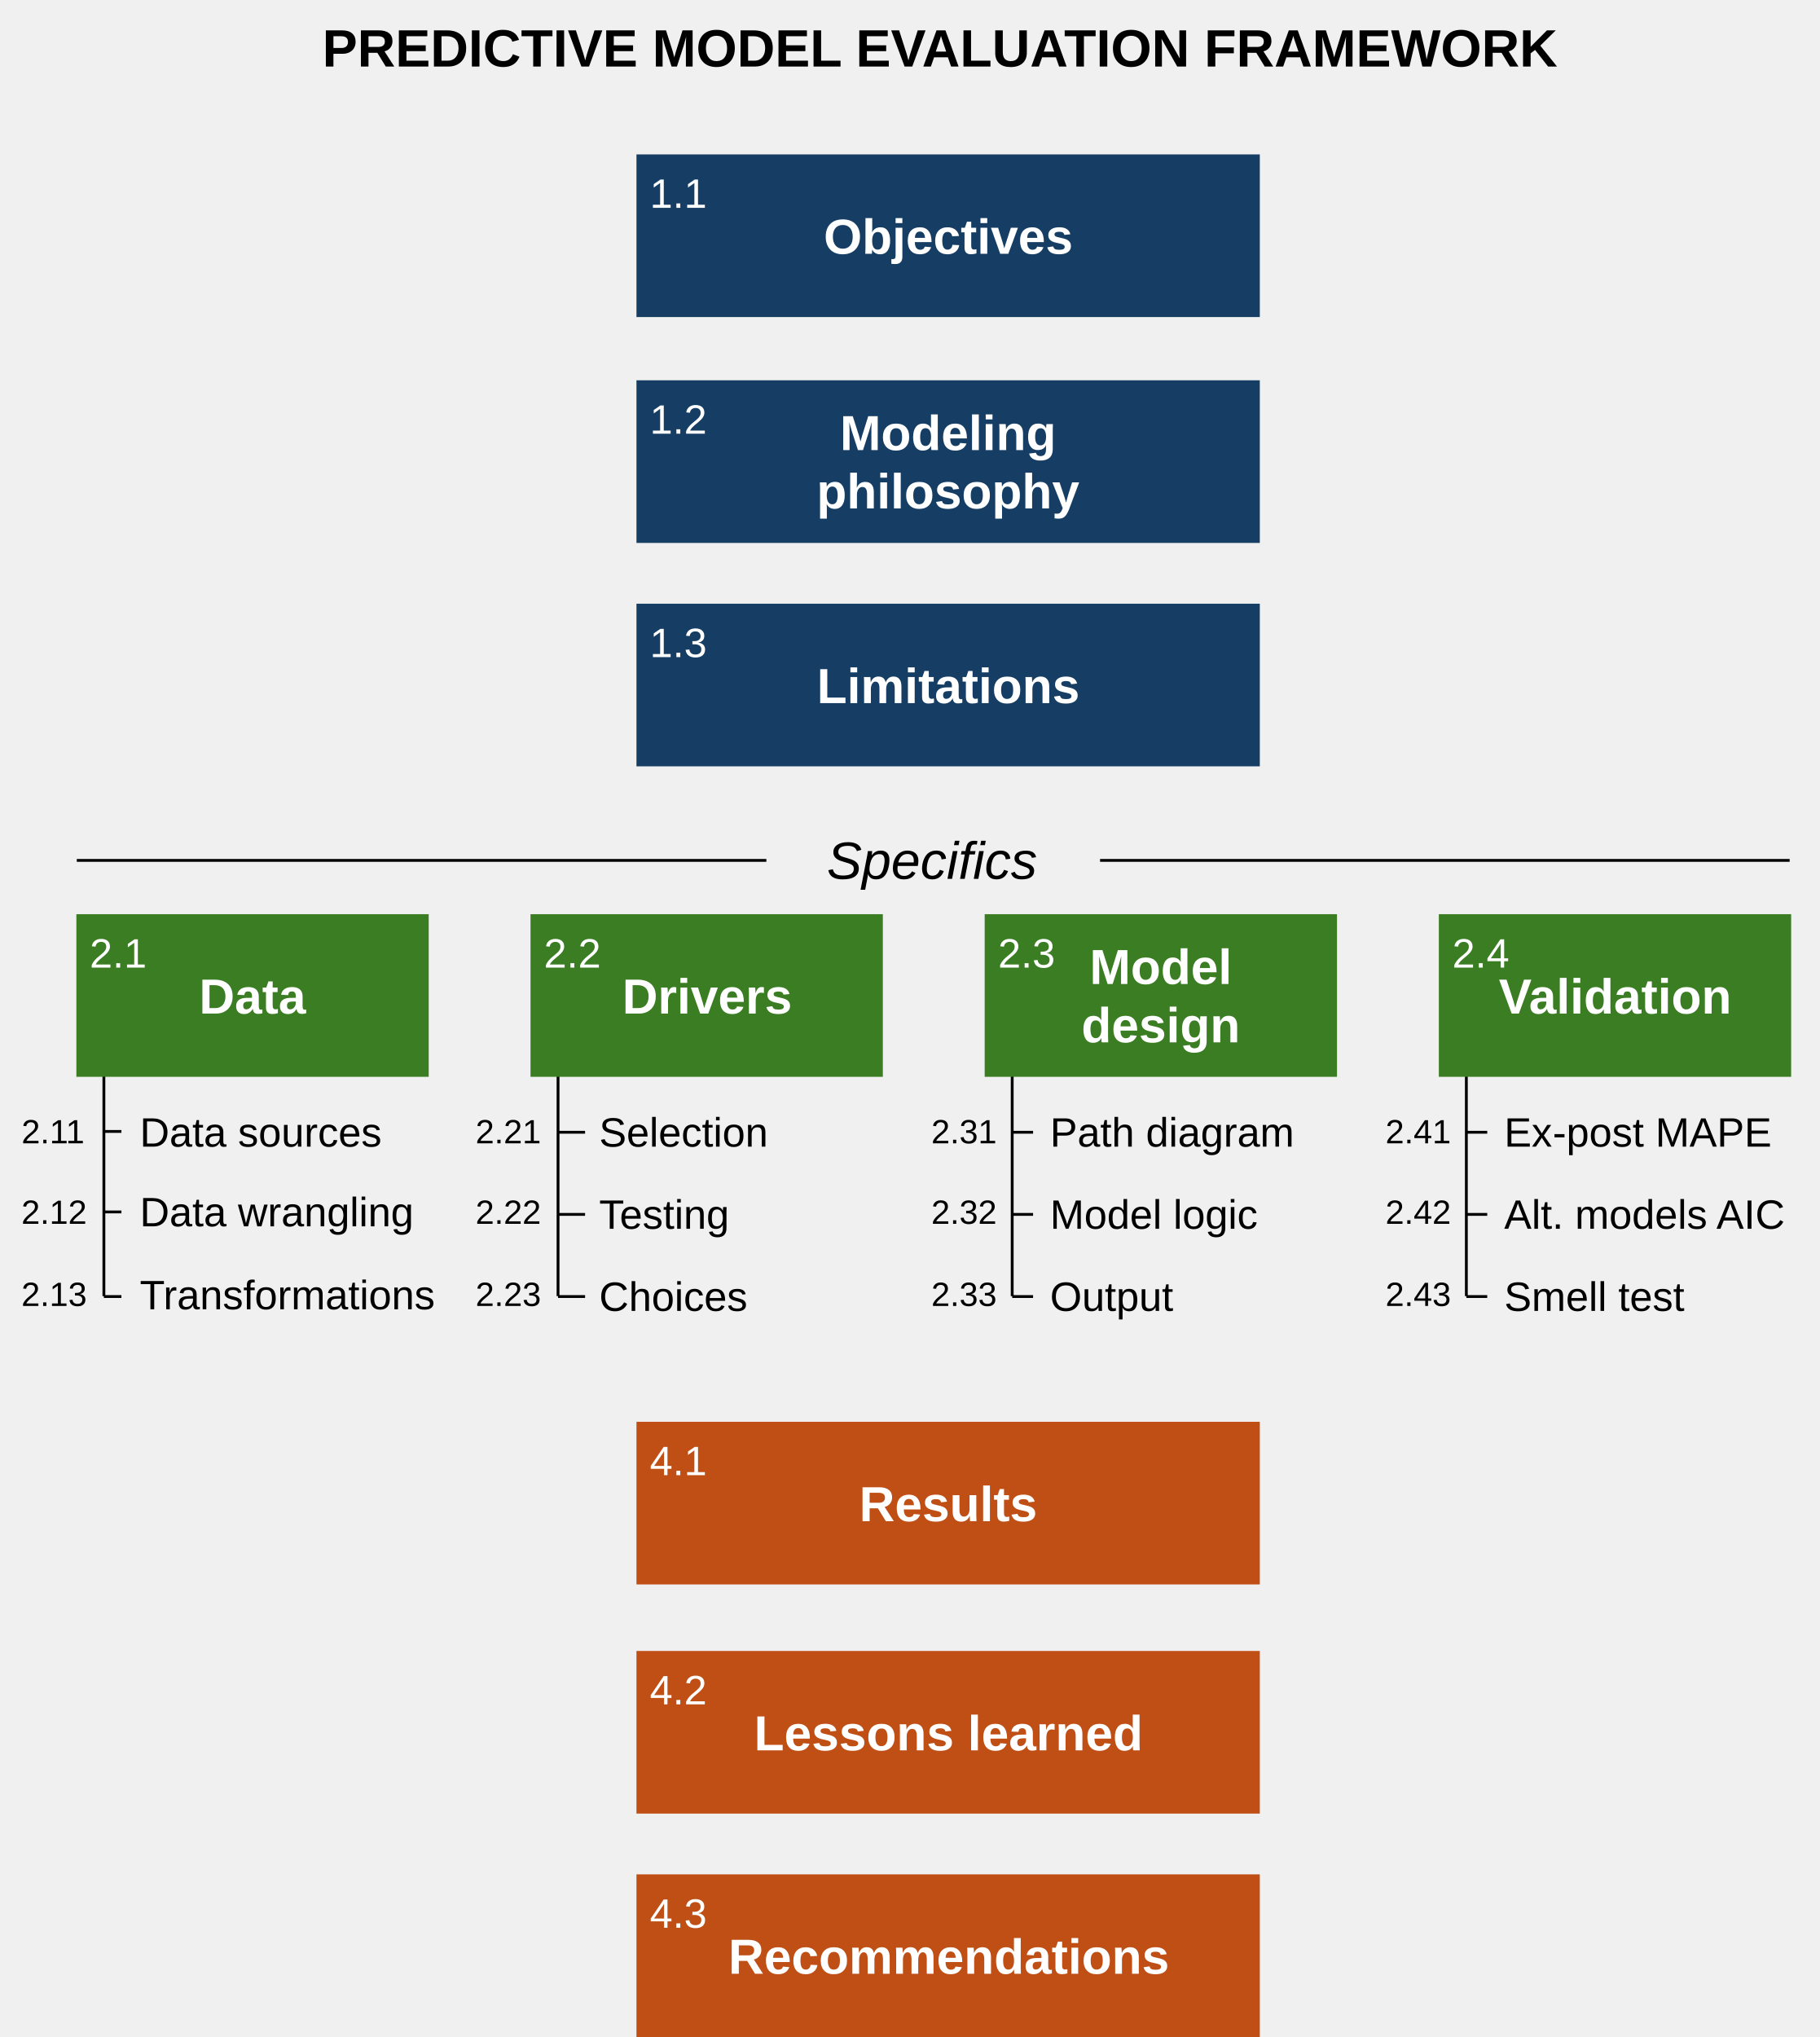
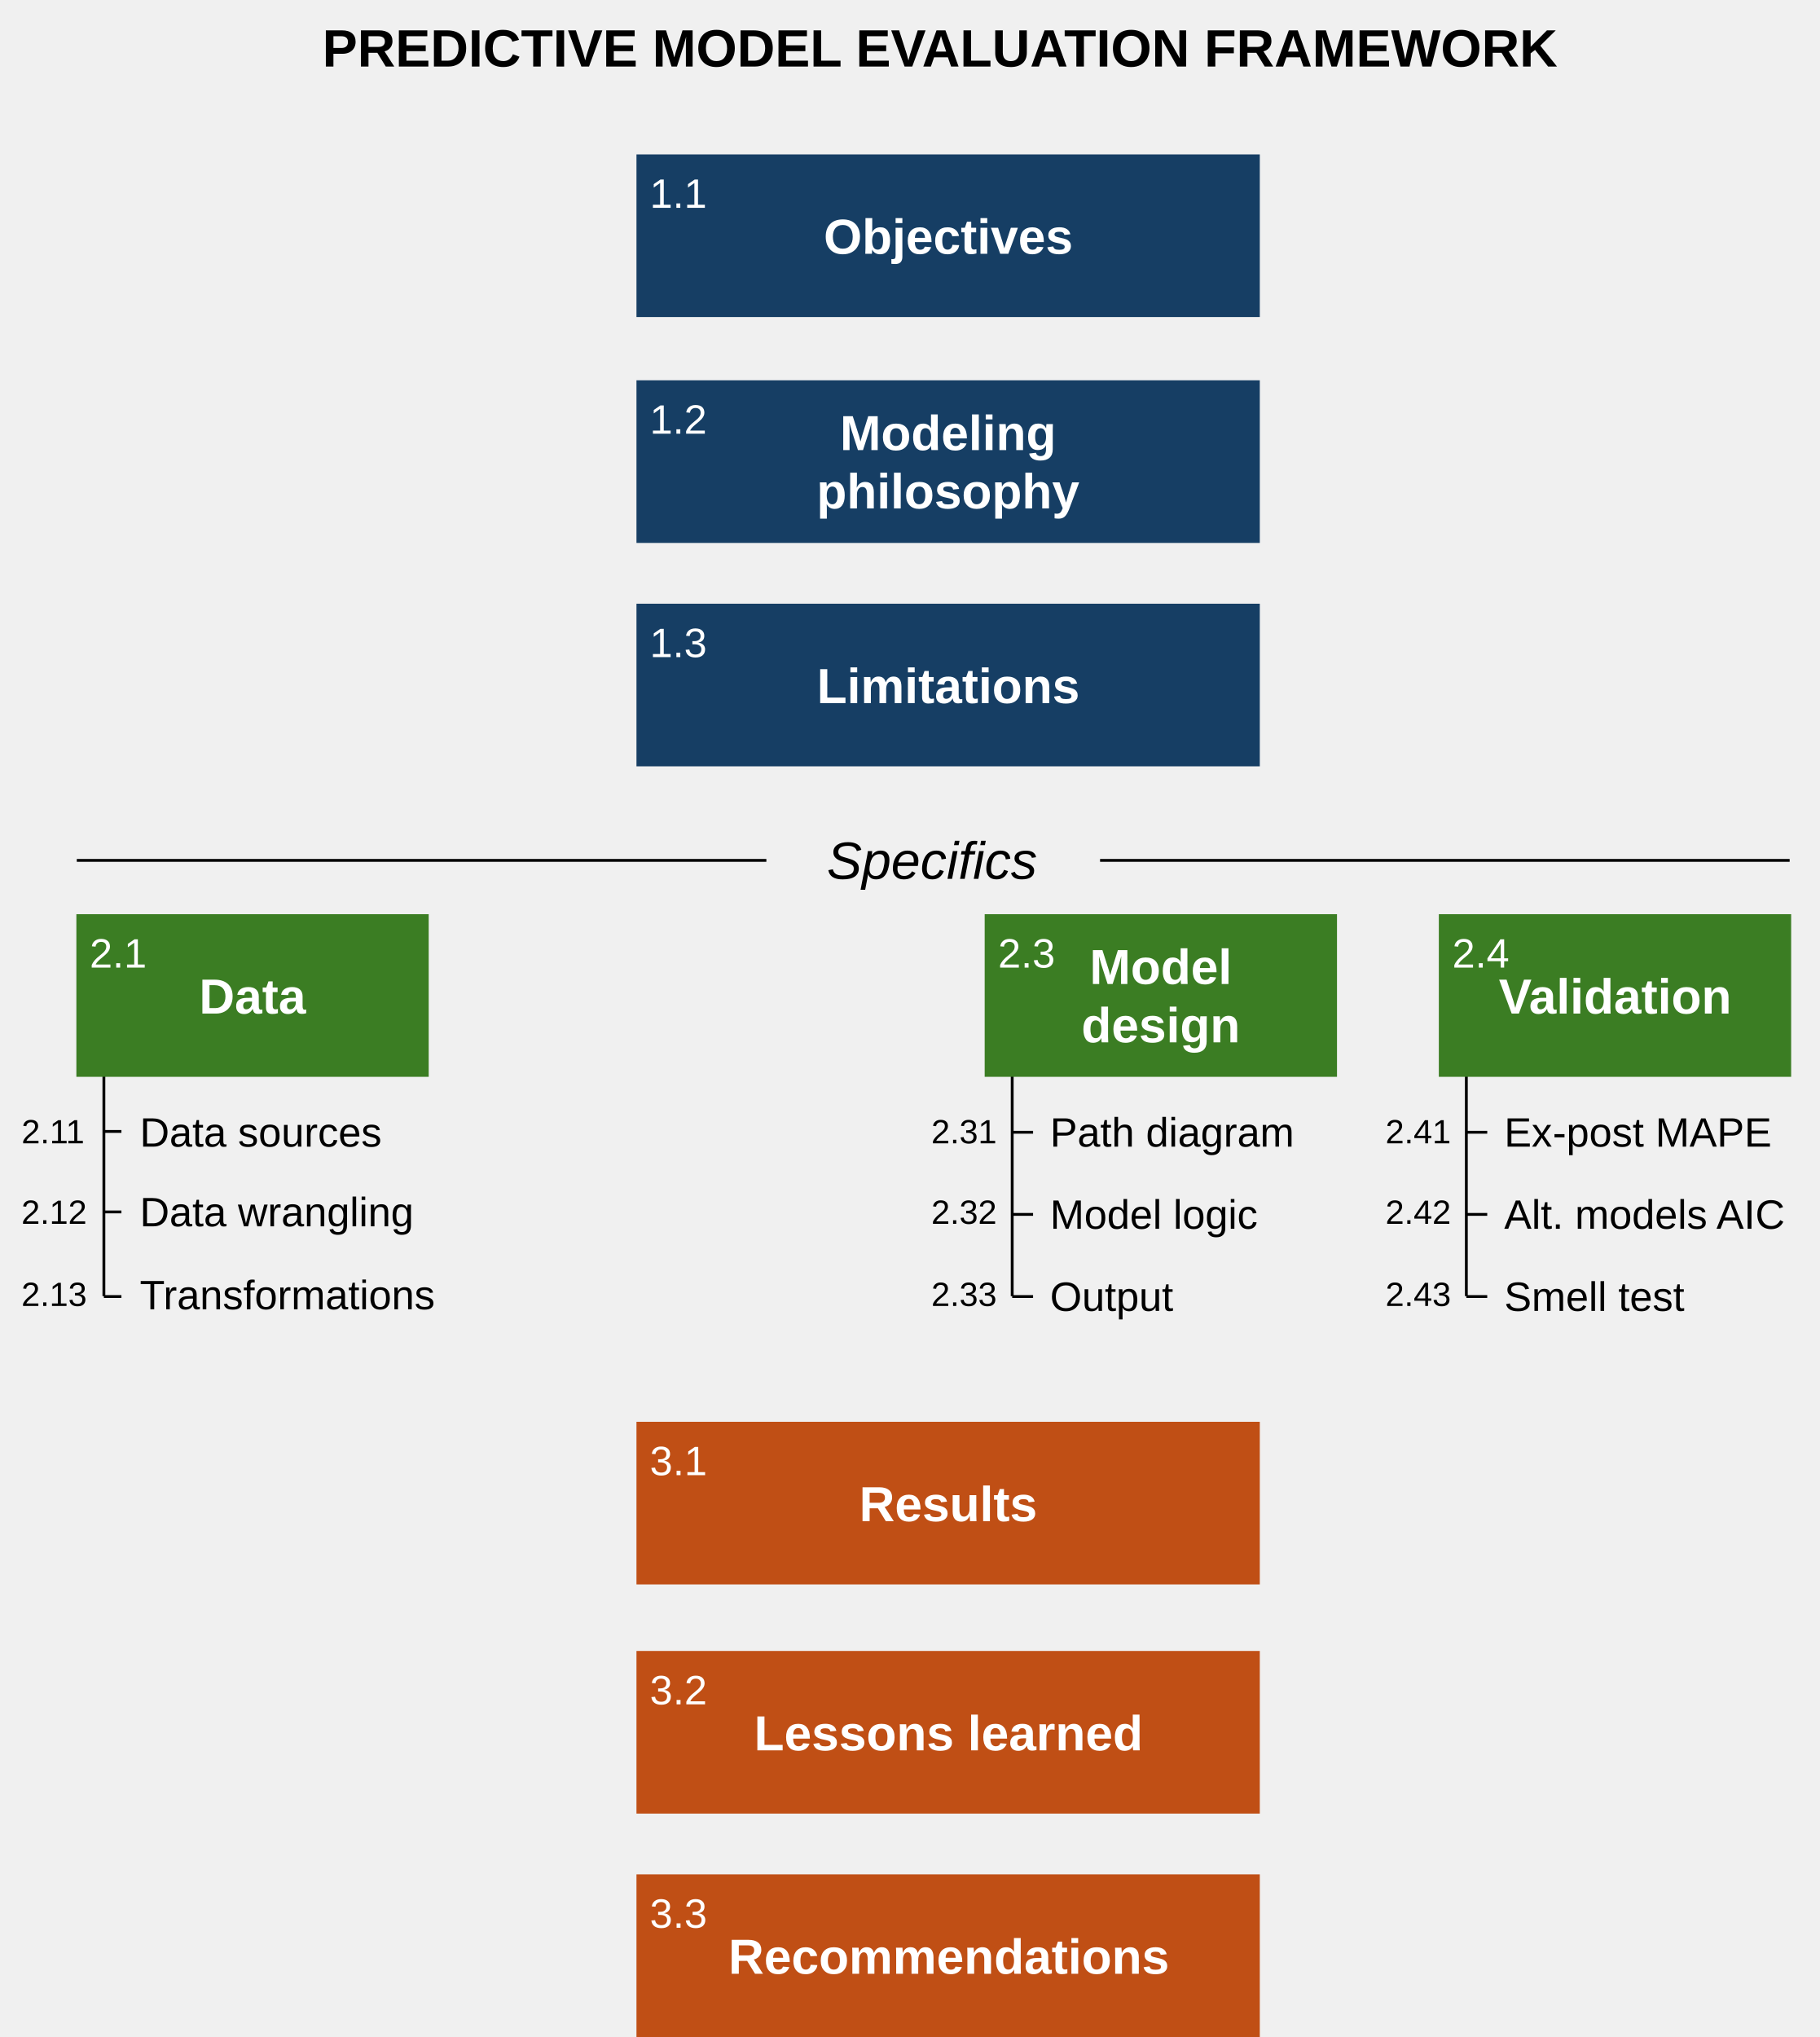
<svg xmlns="http://www.w3.org/2000/svg" width="2216" height="2480" xml:space="preserve" overflow="hidden">
  <g transform="translate(-54 -1158)">
    <text font-family="Arial,Arial_MSFontService,sans-serif" font-weight="700" font-size="64" transform="matrix(1 0 0 1 446.501 1239)">PREDICTIVE MODEL EVALUATION FRAMEWORK</text>
    <rect x="829" y="1346" width="759" height="198" fill="#163E64" />
    <text fill="#FFFFFF" font-family="Arial,Arial_MSFontService,sans-serif" font-weight="700" font-size="60" transform="matrix(1 0 0 1 1056.99 1467)">Objectives</text>
    <rect x="829" y="1621" width="759" height="198" fill="#163E64" />
    <text fill="#FFFFFF" font-family="Arial,Arial_MSFontService,sans-serif" font-weight="700" font-size="60" transform="matrix(1 0 0 1 1076.76 1706)">Modeling</text>
    <text fill="#FFFFFF" font-family="Arial,Arial_MSFontService,sans-serif" font-weight="700" font-size="60" transform="matrix(1 0 0 1 1048.39 1777)">philosophy</text>
    <rect x="829" y="1893" width="759" height="198" fill="#163E64" />
    <text fill="#FFFFFF" font-family="Arial,Arial_MSFontService,sans-serif" font-weight="700" font-size="60" transform="matrix(1 0 0 1 1048.68 2014)">Limitations</text>
    <text fill="#FFFFFF" font-family="Arial,Arial_MSFontService,sans-serif" font-weight="400" font-size="50" transform="matrix(1 0 0 1 845.237 1411)">1.1</text>
    <text fill="#FFFFFF" font-family="Arial,Arial_MSFontService,sans-serif" font-weight="400" font-size="50" transform="matrix(1 0 0 1 845.237 1686)">1.2</text>
    <text fill="#FFFFFF" font-family="Arial,Arial_MSFontService,sans-serif" font-weight="400" font-size="50" transform="matrix(1 0 0 1 845.237 1958)">1.3</text>
    <rect x="829" y="2889" width="759" height="198" fill="#C04F15" />
    <text fill="#FFFFFF" font-family="Arial,Arial_MSFontService,sans-serif" font-weight="700" font-size="60" transform="matrix(1 0 0 1 1100.24 3010)">Results</text>
-     <text fill="#FFFFFF" font-family="Arial,Arial_MSFontService,sans-serif" font-weight="400" font-size="50" transform="matrix(1 0 0 1 845.237 2954)">4.1</text>
+     <text fill="#FFFFFF" font-family="Arial,Arial_MSFontService,sans-serif" font-weight="400" font-size="50" transform="matrix(1 0 0 1 845.237 2954)">3</text>
+     <text fill="#FFFFFF" font-family="Arial,Arial_MSFontService,sans-serif" font-weight="400" font-size="50" transform="matrix(1 0 0 1 873.31 2954)">.1</text>
    <rect x="829" y="3168" width="759" height="198" fill="#C04F15" />
    <text fill="#FFFFFF" font-family="Arial,Arial_MSFontService,sans-serif" font-weight="700" font-size="60" transform="matrix(1 0 0 1 972.195 3289)">Lessons learned</text>
-     <text fill="#FFFFFF" font-family="Arial,Arial_MSFontService,sans-serif" font-weight="400" font-size="50" transform="matrix(1 0 0 1 845.237 3233)">4.2</text>
+     <text fill="#FFFFFF" font-family="Arial,Arial_MSFontService,sans-serif" font-weight="400" font-size="50" transform="matrix(1 0 0 1 845.237 3233)">3</text>
+     <text fill="#FFFFFF" font-family="Arial,Arial_MSFontService,sans-serif" font-weight="400" font-size="50" transform="matrix(1 0 0 1 873.31 3233)">.2</text>
    <rect x="829" y="3440" width="759" height="198" fill="#C04F15" />
    <text fill="#FFFFFF" font-family="Arial,Arial_MSFontService,sans-serif" font-weight="700" font-size="60" transform="matrix(1 0 0 1 940.971 3561)">Recommendations</text>
-     <text fill="#FFFFFF" font-family="Arial,Arial_MSFontService,sans-serif" font-weight="400" font-size="50" transform="matrix(1 0 0 1 845.237 3505)">4.3</text>
+     <text fill="#FFFFFF" font-family="Arial,Arial_MSFontService,sans-serif" font-weight="400" font-size="50" transform="matrix(1 0 0 1 845.237 3505)">3</text>
+     <text fill="#FFFFFF" font-family="Arial,Arial_MSFontService,sans-serif" font-weight="400" font-size="50" transform="matrix(1 0 0 1 873.31 3505)">.3</text>
    <text font-family="Arial,Arial_MSFontService,sans-serif" font-style="italic" font-weight="400" font-size="64" transform="matrix(1 0 0 1 1060.79 2228)">Specifics</text>
    <path d="M1393.5 2205.5 2233.17 2205.5" stroke="#000000" stroke-width="3.438" stroke-miterlimit="8" fill="none" fill-rule="evenodd" />
    <path d="M147.5 2205.5 987.167 2205.5" stroke="#000000" stroke-width="3.438" stroke-miterlimit="8" fill="none" fill-rule="evenodd" />
    <path d="M180.5 2444.5 180.5 2736" stroke="#000000" stroke-width="3.438" stroke-miterlimit="8" fill="none" fill-rule="evenodd" />
    <path d="M180.5 2535.5 201.84 2535.5" stroke="#000000" stroke-width="3.438" stroke-miterlimit="8" fill="none" fill-rule="evenodd" />
    <text font-family="Arial,Arial_MSFontService,sans-serif" font-weight="400" font-size="50" transform="matrix(1 0 0 1 224.206 2554)">Data sources</text>
    <text font-family="Arial,Arial_MSFontService,sans-serif" font-weight="400" font-size="50" transform="matrix(1 0 0 1 224.206 2651)">Data wrangling</text>
    <text font-family="Arial,Arial_MSFontService,sans-serif" font-weight="400" font-size="50" transform="matrix(1 0 0 1 224.206 2752)">Transformations</text>
    <path d="M180.5 2633.5 201.84 2633.5" stroke="#000000" stroke-width="3.438" stroke-miterlimit="8" fill="none" fill-rule="evenodd" />
    <path d="M180.5 2736.5 201.84 2736.5" stroke="#000000" stroke-width="3.438" stroke-miterlimit="8" fill="none" fill-rule="evenodd" />
    <rect x="147" y="2271" width="429" height="198" fill="#3B7D23" />
    <text fill="#FFFFFF" font-family="Arial,Arial_MSFontService,sans-serif" font-weight="700" font-size="60" transform="matrix(1 0 0 1 296.427 2392)">Data</text>
    <text fill="#FFFFFF" font-family="Arial,Arial_MSFontService,sans-serif" font-weight="400" font-size="50" transform="matrix(1 0 0 1 163.167 2336)">2.1</text>
    <text font-family="Arial,Arial_MSFontService,sans-serif" font-weight="400" font-size="41" transform="matrix(1 0 0 1 80.1481 2550)">2.11</text>
    <text font-family="Arial,Arial_MSFontService,sans-serif" font-weight="400" font-size="41" transform="matrix(1 0 0 1 79.9867 2648)">2.12</text>
    <text font-family="Arial,Arial_MSFontService,sans-serif" font-weight="400" font-size="41" transform="matrix(1 0 0 1 79.9867 2748)">2.13</text>
-     <path d="M733.5 2444.5 733.5 2736" stroke="#000000" stroke-width="3.438" stroke-miterlimit="8" fill="none" fill-rule="evenodd" />
-     <path d="M733.5 2536.5 766.426 2536.5" stroke="#000000" stroke-width="3.438" stroke-miterlimit="8" fill="none" fill-rule="evenodd" />
-     <text font-family="Arial,Arial_MSFontService,sans-serif" font-weight="400" font-size="50" transform="matrix(1 0 0 1 783.526 2554)">Selection</text>
-     <text font-family="Arial,Arial_MSFontService,sans-serif" font-weight="400" font-size="50" transform="matrix(1 0 0 1 783.526 2654)">Testing</text>
-     <text font-family="Arial,Arial_MSFontService,sans-serif" font-weight="400" font-size="50" transform="matrix(1 0 0 1 783.526 2754)">Choices</text>
-     <path d="M733.5 2636.5 766.426 2636.5" stroke="#000000" stroke-width="3.438" stroke-miterlimit="8" fill="none" fill-rule="evenodd" />
-     <path d="M733.5 2736.5 766.426 2736.5" stroke="#000000" stroke-width="3.438" stroke-miterlimit="8" fill="none" fill-rule="evenodd" />
-     <rect x="700" y="2271" width="429" height="198" fill="#3B7D23" />
-     <text fill="#FFFFFF" font-family="Arial,Arial_MSFontService,sans-serif" font-weight="700" font-size="60" transform="matrix(1 0 0 1 811.67 2392)">Drivers</text>
-     <text fill="#FFFFFF" font-family="Arial,Arial_MSFontService,sans-serif" font-weight="400" font-size="50" transform="matrix(1 0 0 1 716.222 2336)">2.2</text>
-     <text font-family="Arial,Arial_MSFontService,sans-serif" font-weight="400" font-size="41" transform="matrix(1 0 0 1 633.042 2550)">2.21</text>
-     <text font-family="Arial,Arial_MSFontService,sans-serif" font-weight="400" font-size="41" transform="matrix(1 0 0 1 633.042 2648)">2.22</text>
-     <text font-family="Arial,Arial_MSFontService,sans-serif" font-weight="400" font-size="41" transform="matrix(1 0 0 1 633.042 2748)">2.23</text>
    <path d="M1286.5 2444.5 1286.5 2736" stroke="#000000" stroke-width="3.438" stroke-miterlimit="8" fill="none" fill-rule="evenodd" />
    <path d="M1286.5 2536.5 1311.93 2536.5" stroke="#000000" stroke-width="3.438" stroke-miterlimit="8" fill="none" fill-rule="evenodd" />
    <text font-family="Arial,Arial_MSFontService,sans-serif" font-weight="400" font-size="50" transform="matrix(1 0 0 1 1332.53 2554)">Path diagram</text>
    <text font-family="Arial,Arial_MSFontService,sans-serif" font-weight="400" font-size="50" transform="matrix(1 0 0 1 1332.53 2654)">Model logic</text>
    <text font-family="Arial,Arial_MSFontService,sans-serif" font-weight="400" font-size="50" transform="matrix(1 0 0 1 1332.53 2754)">Output</text>
    <path d="M1286.5 2636.5 1311.93 2636.5" stroke="#000000" stroke-width="3.438" stroke-miterlimit="8" fill="none" fill-rule="evenodd" />
    <path d="M1286.5 2736.5 1311.93 2736.5" stroke="#000000" stroke-width="3.438" stroke-miterlimit="8" fill="none" fill-rule="evenodd" />
    <rect x="1253" y="2271" width="429" height="198" fill="#3B7D23" />
    <text fill="#FFFFFF" font-family="Arial,Arial_MSFontService,sans-serif" font-weight="700" font-size="60" transform="matrix(1 0 0 1 1380.76 2356)">Model</text>
    <text fill="#FFFFFF" font-family="Arial,Arial_MSFontService,sans-serif" font-weight="700" font-size="60" transform="matrix(1 0 0 1 1370.74 2427)">design</text>
    <text fill="#FFFFFF" font-family="Arial,Arial_MSFontService,sans-serif" font-weight="400" font-size="50" transform="matrix(1 0 0 1 1269.28 2336)">2.3</text>
    <text font-family="Arial,Arial_MSFontService,sans-serif" font-weight="400" font-size="41" transform="matrix(1 0 0 1 1187.96 2550)">2.31</text>
    <text font-family="Arial,Arial_MSFontService,sans-serif" font-weight="400" font-size="41" transform="matrix(1 0 0 1 1187.96 2648)">2.32</text>
    <text font-family="Arial,Arial_MSFontService,sans-serif" font-weight="400" font-size="41" transform="matrix(1 0 0 1 1187.96 2748)">2.33</text>
    <path d="M1839.5 2444.5 1839.5 2736" stroke="#000000" stroke-width="3.438" stroke-miterlimit="8" fill="none" fill-rule="evenodd" />
    <path d="M1839.5 2536.5 1864.93 2536.5" stroke="#000000" stroke-width="3.438" stroke-miterlimit="8" fill="none" fill-rule="evenodd" />
    <text font-family="Arial,Arial_MSFontService,sans-serif" font-weight="400" font-size="50" transform="matrix(1 0 0 1 1885.59 2554)">Ex</text>
    <text font-family="Arial,Arial_MSFontService,sans-serif" font-weight="400" font-size="50" transform="matrix(1 0 0 1 1944.6 2554)">-</text>
    <text font-family="Arial,Arial_MSFontService,sans-serif" font-weight="400" font-size="50" transform="matrix(1 0 0 1 1961.21 2554)">post MAPE</text>
    <text font-family="Arial,Arial_MSFontService,sans-serif" font-weight="400" font-size="50" transform="matrix(1 0 0 1 1885.59 2654)">Alt. models AIC</text>
    <text font-family="Arial,Arial_MSFontService,sans-serif" font-weight="400" font-size="50" transform="matrix(1 0 0 1 1885.59 2754)">Smell test</text>
    <path d="M1839.5 2636.5 1864.93 2636.5" stroke="#000000" stroke-width="3.438" stroke-miterlimit="8" fill="none" fill-rule="evenodd" />
    <path d="M1839.5 2736.5 1864.93 2736.5" stroke="#000000" stroke-width="3.438" stroke-miterlimit="8" fill="none" fill-rule="evenodd" />
    <rect x="1806" y="2271" width="429" height="198" fill="#3B7D23" />
    <text fill="#FFFFFF" font-family="Arial,Arial_MSFontService,sans-serif" font-weight="700" font-size="60" transform="matrix(1 0 0 1 1879.03 2392)">Validation</text>
    <text fill="#FFFFFF" font-family="Arial,Arial_MSFontService,sans-serif" font-weight="400" font-size="50" transform="matrix(1 0 0 1 1822.33 2336)">2.4</text>
    <text font-family="Arial,Arial_MSFontService,sans-serif" font-weight="400" font-size="41" transform="matrix(1 0 0 1 1741.02 2550)">2.41</text>
    <text font-family="Arial,Arial_MSFontService,sans-serif" font-weight="400" font-size="41" transform="matrix(1 0 0 1 1741.02 2648)">2.42</text>
    <text font-family="Arial,Arial_MSFontService,sans-serif" font-weight="400" font-size="41" transform="matrix(1 0 0 1 1741.02 2748)">2.43</text>
  </g>
</svg>
